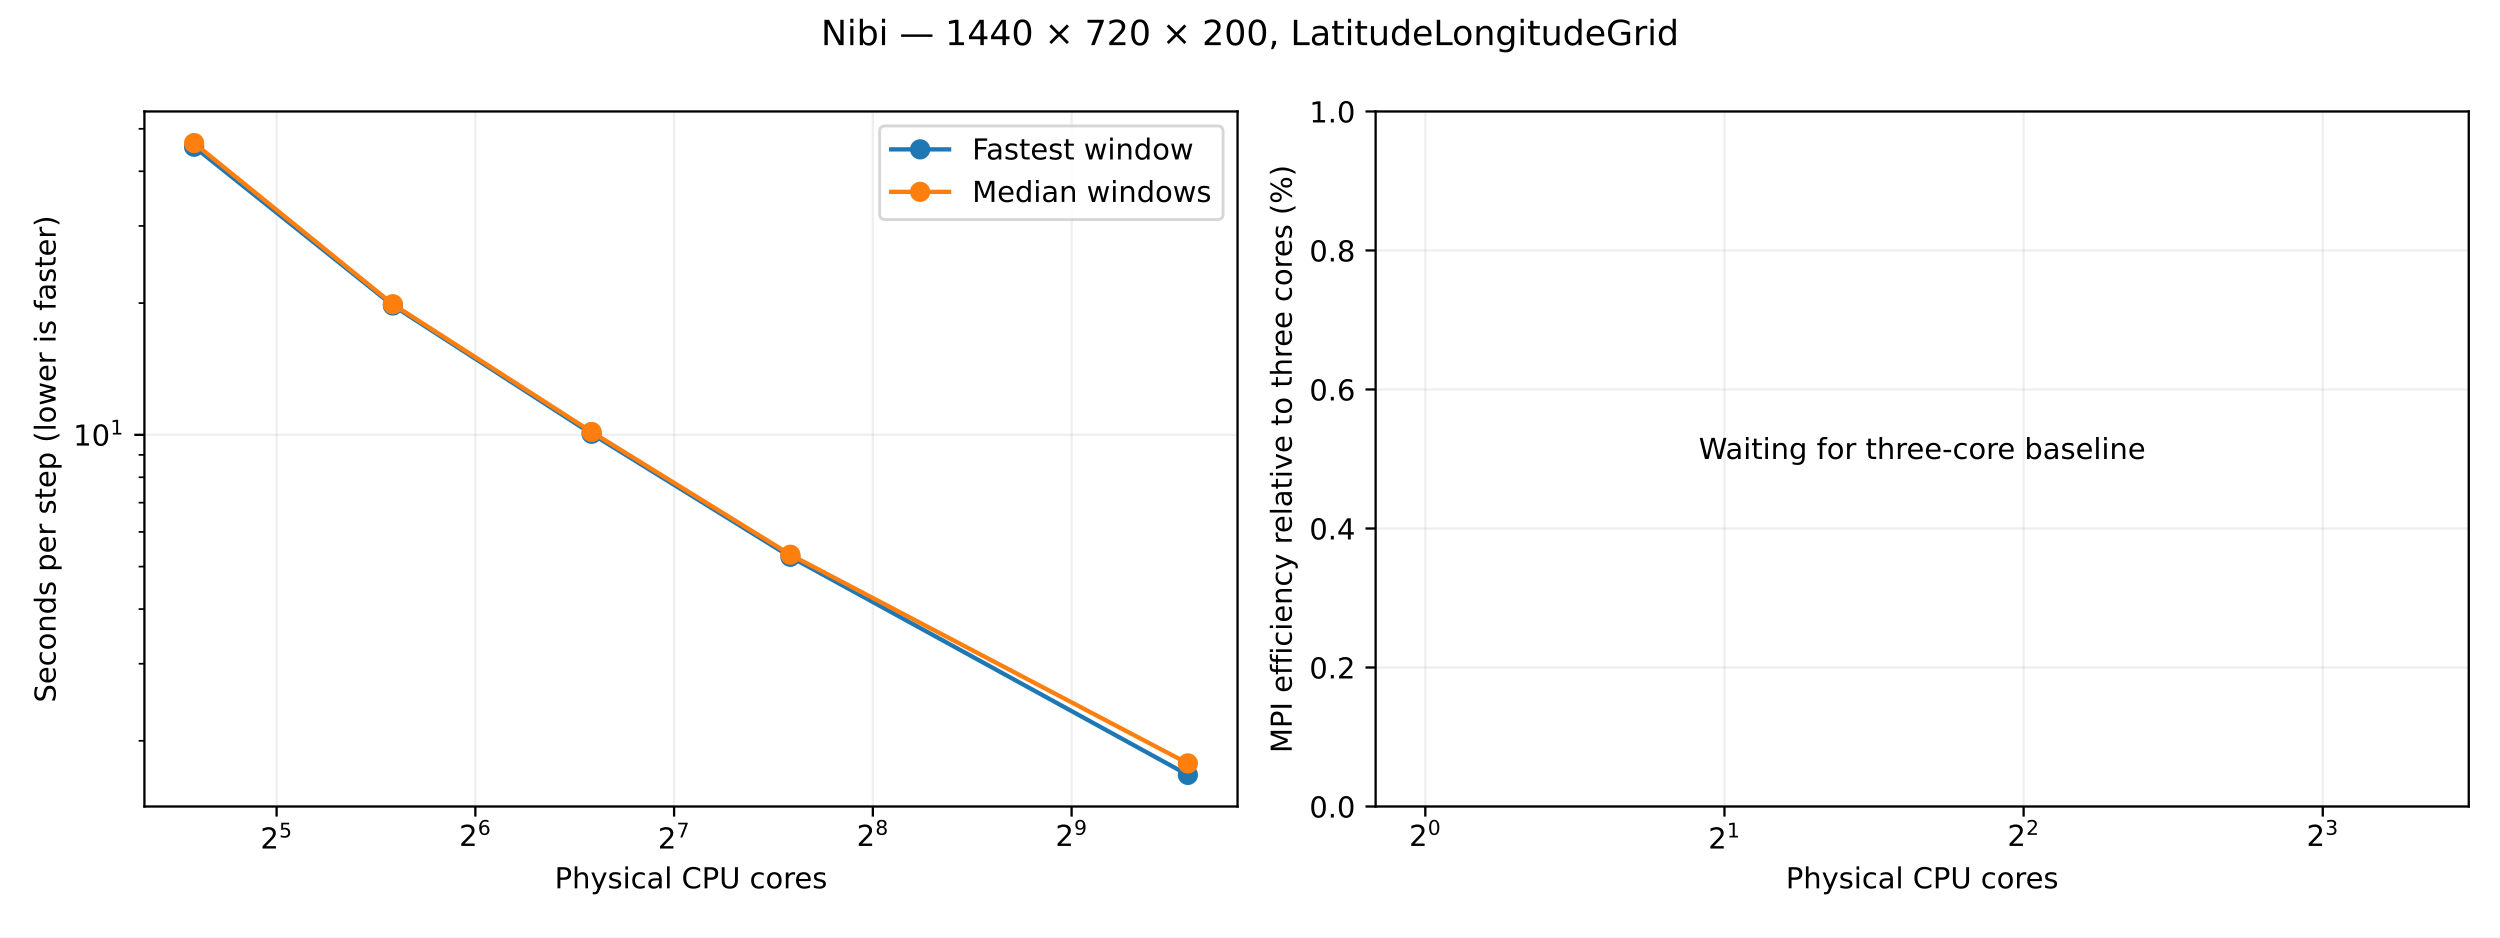
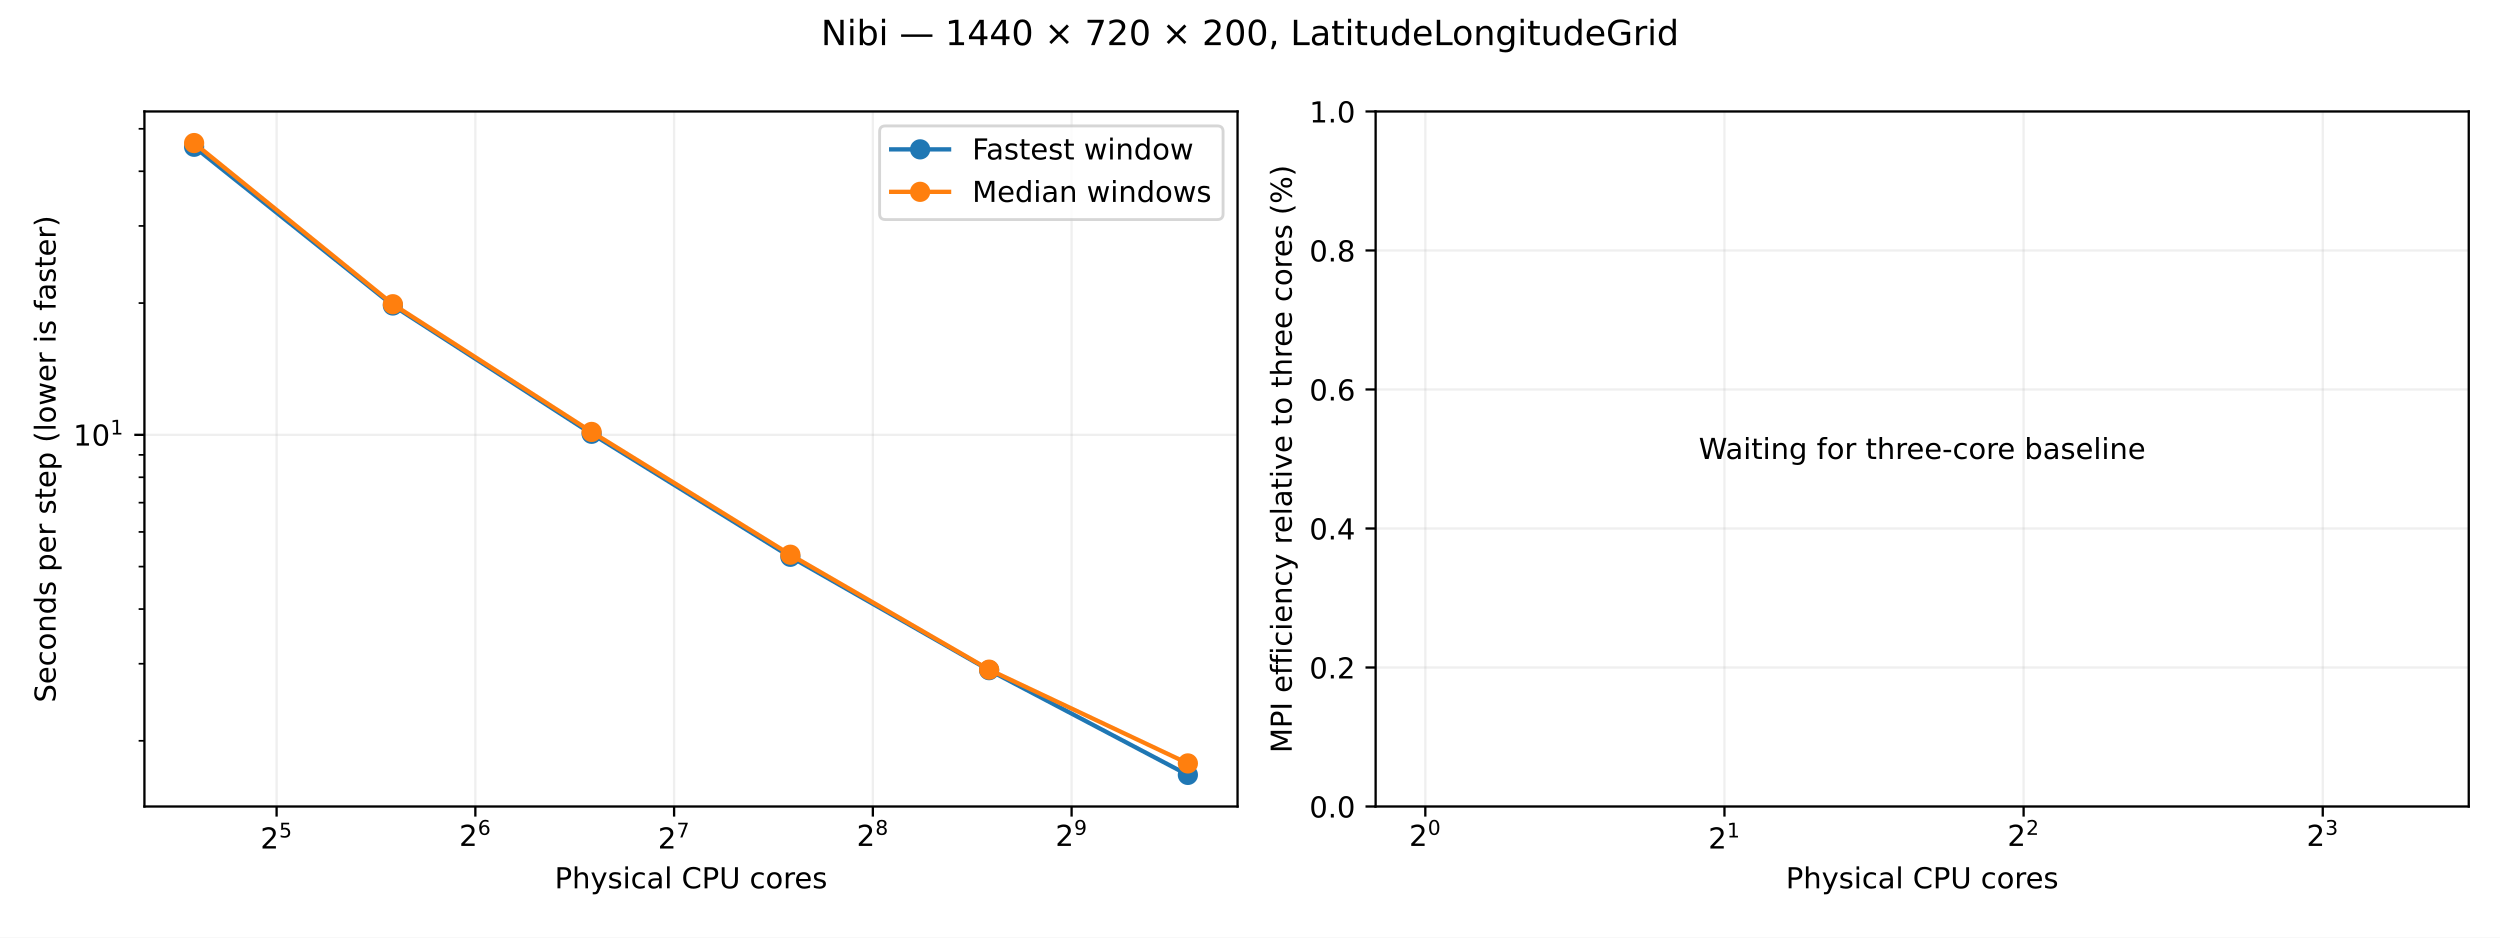
<svg xmlns="http://www.w3.org/2000/svg" xmlns:xlink="http://www.w3.org/1999/xlink" width="864pt" height="324pt" viewBox="0 0 864 324" version="1.1">
  <defs>
    <style type="text/css">*{stroke-linejoin: round; stroke-linecap: butt}</style>
  </defs>
  <g id="figure_1">
    <g id="patch_1">
      <path d="M 0 324 L 864 324 L 864 0 L 0 0 z " style="fill: #ffffff" />
    </g>
    <g id="axes_1">
      <g id="patch_2">
        <path d="M 49.913 278.728 L 427.696 278.728 L 427.696 38.52 L 49.913 38.52 z " style="fill: #ffffff" />
      </g>
      <g id="matplotlib.axis_1">
        <g id="xtick_1">
          <g id="line2d_1">
            <path d="M 95.593 278.728 L 95.593 38.52 " clip-path="url(#p8ccc6cf710)" style="fill: none; stroke: #b0b0b0; stroke-opacity: 0.2; stroke-width: 0.8; stroke-linecap: square" />
          </g>
          <g id="line2d_2">
            <defs>
              <path id="mfa1427183e" d="M 0 0 L 0 3.5 " style="stroke: #000000; stroke-width: 0.8" />
            </defs>
            <g>
              <use xlink:href="#mfa1427183e" x="95.593" y="278.728" style="stroke: #000000; stroke-width: 0.8" />
            </g>
          </g>
          <g id="text_1">
            <g transform="translate(89.99274 293.3264)">
              <text>
                <tspan x="0" y="-0.064" style="font-size: 10px; font-family: 'DejaVu Sans'">2</tspan>
                <tspan x="6.458" y="-3.892" style="font-size: 7px; font-family: 'DejaVu Sans'">5</tspan>
              </text>
            </g>
          </g>
        </g>
        <g id="xtick_2">
          <g id="line2d_3">
            <path d="M 164.281 278.728 L 164.281 38.52 " clip-path="url(#p8ccc6cf710)" style="fill: none; stroke: #b0b0b0; stroke-opacity: 0.2; stroke-width: 0.8; stroke-linecap: square" />
          </g>
          <g id="line2d_4">
            <g>
              <use xlink:href="#mfa1427183e" x="164.281" y="278.728" style="stroke: #000000; stroke-width: 0.8" />
            </g>
          </g>
          <g id="text_2">
            <g transform="translate(158.6807 293.3264)">
              <text>
                <tspan x="0" y="-0.977" style="font-size: 10px; font-family: 'DejaVu Sans'">2</tspan>
                <tspan x="6.458" y="-4.805" style="font-size: 7px; font-family: 'DejaVu Sans'">6</tspan>
              </text>
            </g>
          </g>
        </g>
        <g id="xtick_3">
          <g id="line2d_5">
            <path d="M 232.969 278.728 L 232.969 38.52 " clip-path="url(#p8ccc6cf710)" style="fill: none; stroke: #b0b0b0; stroke-opacity: 0.2; stroke-width: 0.8; stroke-linecap: square" />
          </g>
          <g id="line2d_6">
            <g>
              <use xlink:href="#mfa1427183e" x="232.969" y="278.728" style="stroke: #000000; stroke-width: 0.8" />
            </g>
          </g>
          <g id="text_3">
            <g transform="translate(227.3686 293.3264)">
              <text>
                <tspan x="0" y="-0.064" style="font-size: 10px; font-family: 'DejaVu Sans'">2</tspan>
                <tspan x="6.458" y="-3.892" style="font-size: 7px; font-family: 'DejaVu Sans'">7</tspan>
              </text>
            </g>
          </g>
        </g>
        <g id="xtick_4">
          <g id="line2d_7">
            <path d="M 301.657 278.728 L 301.657 38.52 " clip-path="url(#p8ccc6cf710)" style="fill: none; stroke: #b0b0b0; stroke-opacity: 0.2; stroke-width: 0.8; stroke-linecap: square" />
          </g>
          <g id="line2d_8">
            <g>
              <use xlink:href="#mfa1427183e" x="301.657" y="278.728" style="stroke: #000000; stroke-width: 0.8" />
            </g>
          </g>
          <g id="text_4">
            <g transform="translate(296.0566 293.3264)">
              <text>
                <tspan x="0" y="-0.977" style="font-size: 10px; font-family: 'DejaVu Sans'">2</tspan>
                <tspan x="6.458" y="-4.805" style="font-size: 7px; font-family: 'DejaVu Sans'">8</tspan>
              </text>
            </g>
          </g>
        </g>
        <g id="xtick_5">
          <g id="line2d_9">
            <path d="M 370.344 278.728 L 370.344 38.52 " clip-path="url(#p8ccc6cf710)" style="fill: none; stroke: #b0b0b0; stroke-opacity: 0.2; stroke-width: 0.8; stroke-linecap: square" />
          </g>
          <g id="line2d_10">
            <g>
              <use xlink:href="#mfa1427183e" x="370.344" y="278.728" style="stroke: #000000; stroke-width: 0.8" />
            </g>
          </g>
          <g id="text_5">
            <g transform="translate(364.7445 293.3264)">
              <text>
                <tspan x="0" y="-0.977" style="font-size: 10px; font-family: 'DejaVu Sans'">2</tspan>
                <tspan x="6.458" y="-4.805" style="font-size: 7px; font-family: 'DejaVu Sans'">9</tspan>
              </text>
            </g>
          </g>
        </g>
        <g id="text_6">
          <text style="font-size: 10px; font-family: 'DejaVu Sans', 'Bitstream Vera Sans', 'Computer Modern Sans Serif', 'Lucida Grande', 'Verdana', 'Geneva', 'Lucid', 'Arial', 'Helvetica', 'Avant Garde', sans-serif; text-anchor: middle" x="238.805" y="307.005" transform="rotate(-0 238.8045 307.0046)">Physical CPU cores</text>
        </g>
      </g>
      <g id="matplotlib.axis_2">
        <g id="ytick_1">
          <g id="line2d_11">
            <path d="M 49.913 150.276 L 427.696 150.276 " clip-path="url(#p8ccc6cf710)" style="fill: none; stroke: #b0b0b0; stroke-opacity: 0.2; stroke-width: 0.8; stroke-linecap: square" />
          </g>
          <g id="line2d_12">
            <defs>
              <path id="m72e51c41a5" d="M 0 0 L -3.5 0 " style="stroke: #000000; stroke-width: 0.8" />
            </defs>
            <g>
              <use xlink:href="#m72e51c41a5" x="49.913" y="150.276" style="stroke: #000000; stroke-width: 0.8" />
            </g>
          </g>
          <g id="text_7">
            <g transform="translate(25.31268 154.0748)">
              <text>
                <tspan x="0" y="-0.064" style="font-size: 10px; font-family: 'DejaVu Sans'">1</tspan>
                <tspan x="6.362" y="-0.064" style="font-size: 10px; font-family: 'DejaVu Sans'">0</tspan>
                <tspan x="12.82" y="-3.892" style="font-size: 7px; font-family: 'DejaVu Sans'">1</tspan>
              </text>
            </g>
          </g>
        </g>
        <g id="ytick_2">
          <g id="line2d_13">
            <defs>
              <path id="m0f9271fee5" d="M 0 0 L -2 0 " style="stroke: #000000; stroke-width: 0.6" />
            </defs>
            <g>
              <use xlink:href="#m0f9271fee5" x="49.913" y="256.03" style="stroke: #000000; stroke-width: 0.6" />
            </g>
          </g>
        </g>
        <g id="ytick_3">
          <g id="line2d_14">
            <g>
              <use xlink:href="#m0f9271fee5" x="49.913" y="229.387" style="stroke: #000000; stroke-width: 0.6" />
            </g>
          </g>
        </g>
        <g id="ytick_4">
          <g id="line2d_15">
            <g>
              <use xlink:href="#m0f9271fee5" x="49.913" y="210.484" style="stroke: #000000; stroke-width: 0.6" />
            </g>
          </g>
        </g>
        <g id="ytick_5">
          <g id="line2d_16">
            <g>
              <use xlink:href="#m0f9271fee5" x="49.913" y="195.821" style="stroke: #000000; stroke-width: 0.6" />
            </g>
          </g>
        </g>
        <g id="ytick_6">
          <g id="line2d_17">
            <g>
              <use xlink:href="#m0f9271fee5" x="49.913" y="183.841" style="stroke: #000000; stroke-width: 0.6" />
            </g>
          </g>
        </g>
        <g id="ytick_7">
          <g id="line2d_18">
            <g>
              <use xlink:href="#m0f9271fee5" x="49.913" y="173.712" style="stroke: #000000; stroke-width: 0.6" />
            </g>
          </g>
        </g>
        <g id="ytick_8">
          <g id="line2d_19">
            <g>
              <use xlink:href="#m0f9271fee5" x="49.913" y="164.938" style="stroke: #000000; stroke-width: 0.6" />
            </g>
          </g>
        </g>
        <g id="ytick_9">
          <g id="line2d_20">
            <g>
              <use xlink:href="#m0f9271fee5" x="49.913" y="157.199" style="stroke: #000000; stroke-width: 0.6" />
            </g>
          </g>
        </g>
        <g id="ytick_10">
          <g id="line2d_21">
            <g>
              <use xlink:href="#m0f9271fee5" x="49.913" y="104.73" style="stroke: #000000; stroke-width: 0.6" />
            </g>
          </g>
        </g>
        <g id="ytick_11">
          <g id="line2d_22">
            <g>
              <use xlink:href="#m0f9271fee5" x="49.913" y="78.087" style="stroke: #000000; stroke-width: 0.6" />
            </g>
          </g>
        </g>
        <g id="ytick_12">
          <g id="line2d_23">
            <g>
              <use xlink:href="#m0f9271fee5" x="49.913" y="59.184" style="stroke: #000000; stroke-width: 0.6" />
            </g>
          </g>
        </g>
        <g id="ytick_13">
          <g id="line2d_24">
            <g>
              <use xlink:href="#m0f9271fee5" x="49.913" y="44.522" style="stroke: #000000; stroke-width: 0.6" />
            </g>
          </g>
        </g>
        <g id="text_8">
          <text style="font-size: 10px; font-family: 'DejaVu Sans', 'Bitstream Vera Sans', 'Computer Modern Sans Serif', 'Lucida Grande', 'Verdana', 'Geneva', 'Lucid', 'Arial', 'Helvetica', 'Avant Garde', sans-serif; text-anchor: middle" x="19.233" y="158.624" transform="rotate(-90 19.233 158.624)">Seconds per step (lower is faster)</text>
        </g>
      </g>
      <g id="line2d_25">
-         <path d="M 67.085 50.729 L 135.773 105.58 L 204.461 149.917 L 273.148 192.43 L 410.524 267.809 " clip-path="url(#p8ccc6cf710)" style="fill: none; stroke: #1f77b4; stroke-width: 1.5; stroke-linecap: square" />
+         <path d="M 67.085 50.729 L 135.773 105.58 L 204.461 149.917 L 273.148 192.43 L 341.836 231.611 L 410.524 267.809 " clip-path="url(#p8ccc6cf710)" style="fill: none; stroke: #1f77b4; stroke-width: 1.5; stroke-linecap: square" />
        <defs>
          <path id="mec588faf40" d="M 0 3 C 0.796 3 1.559 2.684 2.121 2.121 C 2.684 1.559 3 0.796 3 0 C 3 -0.796 2.684 -1.559 2.121 -2.121 C 1.559 -2.684 0.796 -3 0 -3 C -0.796 -3 -1.559 -2.684 -2.121 -2.121 C -2.684 -1.559 -3 -0.796 -3 0 C -3 0.796 -2.684 1.559 -2.121 2.121 C -1.559 2.684 -0.796 3 0 3 z " style="stroke: #1f77b4" />
        </defs>
        <g clip-path="url(#p8ccc6cf710)">
          <use xlink:href="#mec588faf40" x="67.085" y="50.729" style="fill: #1f77b4; stroke: #1f77b4" />
          <use xlink:href="#mec588faf40" x="135.773" y="105.58" style="fill: #1f77b4; stroke: #1f77b4" />
          <use xlink:href="#mec588faf40" x="204.461" y="149.917" style="fill: #1f77b4; stroke: #1f77b4" />
          <use xlink:href="#mec588faf40" x="273.148" y="192.43" style="fill: #1f77b4; stroke: #1f77b4" />
+           <use xlink:href="#mec588faf40" x="341.836" y="231.611" style="fill: #1f77b4; stroke: #1f77b4" />
          <use xlink:href="#mec588faf40" x="410.524" y="267.809" style="fill: #1f77b4; stroke: #1f77b4" />
        </g>
      </g>
      <g id="line2d_26">
-         <path d="M 67.085 49.439 L 135.773 105.142 L 204.461 149.274 L 273.148 191.71 L 410.524 263.839 " clip-path="url(#p8ccc6cf710)" style="fill: none; stroke: #ff7f0e; stroke-width: 1.5; stroke-linecap: square" />
+         <path d="M 67.085 49.439 L 135.773 105.142 L 204.461 149.274 L 273.148 191.71 L 341.836 231.43 L 410.524 263.839 " clip-path="url(#p8ccc6cf710)" style="fill: none; stroke: #ff7f0e; stroke-width: 1.5; stroke-linecap: square" />
        <defs>
          <path id="me001b4771e" d="M 0 3 C 0.796 3 1.559 2.684 2.121 2.121 C 2.684 1.559 3 0.796 3 0 C 3 -0.796 2.684 -1.559 2.121 -2.121 C 1.559 -2.684 0.796 -3 0 -3 C -0.796 -3 -1.559 -2.684 -2.121 -2.121 C -2.684 -1.559 -3 -0.796 -3 0 C -3 0.796 -2.684 1.559 -2.121 2.121 C -1.559 2.684 -0.796 3 0 3 z " style="stroke: #ff7f0e" />
        </defs>
        <g clip-path="url(#p8ccc6cf710)">
          <use xlink:href="#me001b4771e" x="67.085" y="49.439" style="fill: #ff7f0e; stroke: #ff7f0e" />
          <use xlink:href="#me001b4771e" x="135.773" y="105.142" style="fill: #ff7f0e; stroke: #ff7f0e" />
          <use xlink:href="#me001b4771e" x="204.461" y="149.274" style="fill: #ff7f0e; stroke: #ff7f0e" />
          <use xlink:href="#me001b4771e" x="273.148" y="191.71" style="fill: #ff7f0e; stroke: #ff7f0e" />
+           <use xlink:href="#me001b4771e" x="341.836" y="231.43" style="fill: #ff7f0e; stroke: #ff7f0e" />
          <use xlink:href="#me001b4771e" x="410.524" y="263.839" style="fill: #ff7f0e; stroke: #ff7f0e" />
        </g>
      </g>
      <g id="patch_3">
        <path d="M 49.913 278.728 L 49.913 38.52 " style="fill: none; stroke: #000000; stroke-width: 0.8; stroke-linejoin: miter; stroke-linecap: square" />
      </g>
      <g id="patch_4">
        <path d="M 427.696 278.728 L 427.696 38.52 " style="fill: none; stroke: #000000; stroke-width: 0.8; stroke-linejoin: miter; stroke-linecap: square" />
      </g>
      <g id="patch_5">
        <path d="M 49.913 278.728 L 427.696 278.728 " style="fill: none; stroke: #000000; stroke-width: 0.8; stroke-linejoin: miter; stroke-linecap: square" />
      </g>
      <g id="patch_6">
        <path d="M 49.913 38.52 L 427.696 38.52 " style="fill: none; stroke: #000000; stroke-width: 0.8; stroke-linejoin: miter; stroke-linecap: square" />
      </g>
      <g id="legend_1">
        <g id="patch_7">
          <path d="M 305.996 75.876 L 420.696 75.876 Q 422.696 75.876 422.696 73.876 L 422.696 45.52 Q 422.696 43.52 420.696 43.52 L 305.996 43.52 Q 303.996 43.52 303.996 45.52 L 303.996 73.876 Q 303.996 75.876 305.996 75.876 z " style="fill: #ffffff; opacity: 0.8; stroke: #cccccc; stroke-linejoin: miter" />
        </g>
        <g id="line2d_27">
          <path d="M 307.996 51.618 L 317.996 51.618 L 327.996 51.618 " style="fill: none; stroke: #1f77b4; stroke-width: 1.5; stroke-linecap: square" />
          <g>
            <use xlink:href="#mec588faf40" x="317.996" y="51.618" style="fill: #1f77b4; stroke: #1f77b4" />
          </g>
        </g>
        <g id="text_9">
          <text style="font-size: 10px; font-family: 'DejaVu Sans', 'Bitstream Vera Sans', 'Computer Modern Sans Serif', 'Lucida Grande', 'Verdana', 'Geneva', 'Lucid', 'Arial', 'Helvetica', 'Avant Garde', sans-serif; text-anchor: start" x="335.996" y="55.118" transform="rotate(-0 335.9963 55.11844)">Fastest window</text>
        </g>
        <g id="line2d_28">
          <path d="M 307.996 66.297 L 317.996 66.297 L 327.996 66.297 " style="fill: none; stroke: #ff7f0e; stroke-width: 1.5; stroke-linecap: square" />
          <g>
            <use xlink:href="#me001b4771e" x="317.996" y="66.297" style="fill: #ff7f0e; stroke: #ff7f0e" />
          </g>
        </g>
        <g id="text_10">
          <text style="font-size: 10px; font-family: 'DejaVu Sans', 'Bitstream Vera Sans', 'Computer Modern Sans Serif', 'Lucida Grande', 'Verdana', 'Geneva', 'Lucid', 'Arial', 'Helvetica', 'Avant Garde', sans-serif; text-anchor: start" x="335.996" y="69.797" transform="rotate(-0 335.9963 69.79656)">Median windows</text>
        </g>
      </g>
    </g>
    <g id="axes_2">
      <g id="patch_8">
        <path d="M 475.416 278.728 L 853.2 278.728 L 853.2 38.52 L 475.416 38.52 z " style="fill: #ffffff" />
      </g>
      <g id="matplotlib.axis_3">
        <g id="xtick_6">
          <g id="line2d_29">
            <path d="M 492.588 278.728 L 492.588 38.52 " clip-path="url(#p268178f158)" style="fill: none; stroke: #b0b0b0; stroke-opacity: 0.2; stroke-width: 0.8; stroke-linecap: square" />
          </g>
          <g id="line2d_30">
            <g>
              <use xlink:href="#mfa1427183e" x="492.588" y="278.728" style="stroke: #000000; stroke-width: 0.8" />
            </g>
          </g>
          <g id="text_11">
            <g transform="translate(486.9883 293.3264)">
              <text>
                <tspan x="0" y="-0.977" style="font-size: 10px; font-family: 'DejaVu Sans'">2</tspan>
                <tspan x="6.458" y="-4.805" style="font-size: 7px; font-family: 'DejaVu Sans'">0</tspan>
              </text>
            </g>
          </g>
        </g>
        <g id="xtick_7">
          <g id="line2d_31">
            <path d="M 595.974 278.728 L 595.974 38.52 " clip-path="url(#p268178f158)" style="fill: none; stroke: #b0b0b0; stroke-opacity: 0.2; stroke-width: 0.8; stroke-linecap: square" />
          </g>
          <g id="line2d_32">
            <g>
              <use xlink:href="#mfa1427183e" x="595.974" y="278.728" style="stroke: #000000; stroke-width: 0.8" />
            </g>
          </g>
          <g id="text_12">
            <g transform="translate(590.374 293.3264)">
              <text>
                <tspan x="0" y="-0.064" style="font-size: 10px; font-family: 'DejaVu Sans'">2</tspan>
                <tspan x="6.458" y="-3.892" style="font-size: 7px; font-family: 'DejaVu Sans'">1</tspan>
              </text>
            </g>
          </g>
        </g>
        <g id="xtick_8">
          <g id="line2d_33">
            <path d="M 699.36 278.728 L 699.36 38.52 " clip-path="url(#p268178f158)" style="fill: none; stroke: #b0b0b0; stroke-opacity: 0.2; stroke-width: 0.8; stroke-linecap: square" />
          </g>
          <g id="line2d_34">
            <g>
              <use xlink:href="#mfa1427183e" x="699.36" y="278.728" style="stroke: #000000; stroke-width: 0.8" />
            </g>
          </g>
          <g id="text_13">
            <g transform="translate(693.7596 293.3264)">
              <text>
                <tspan x="0" y="-0.977" style="font-size: 10px; font-family: 'DejaVu Sans'">2</tspan>
                <tspan x="6.458" y="-4.805" style="font-size: 7px; font-family: 'DejaVu Sans'">2</tspan>
              </text>
            </g>
          </g>
        </g>
        <g id="xtick_9">
          <g id="line2d_35">
            <path d="M 802.745 278.728 L 802.745 38.52 " clip-path="url(#p268178f158)" style="fill: none; stroke: #b0b0b0; stroke-opacity: 0.2; stroke-width: 0.8; stroke-linecap: square" />
          </g>
          <g id="line2d_36">
            <g>
              <use xlink:href="#mfa1427183e" x="802.745" y="278.728" style="stroke: #000000; stroke-width: 0.8" />
            </g>
          </g>
          <g id="text_14">
            <g transform="translate(797.1453 293.3264)">
              <text>
                <tspan x="0" y="-0.977" style="font-size: 10px; font-family: 'DejaVu Sans'">2</tspan>
                <tspan x="6.458" y="-4.805" style="font-size: 7px; font-family: 'DejaVu Sans'">3</tspan>
              </text>
            </g>
          </g>
        </g>
        <g id="text_15">
          <text style="font-size: 10px; font-family: 'DejaVu Sans', 'Bitstream Vera Sans', 'Computer Modern Sans Serif', 'Lucida Grande', 'Verdana', 'Geneva', 'Lucid', 'Arial', 'Helvetica', 'Avant Garde', sans-serif; text-anchor: middle" x="664.308" y="307.005" transform="rotate(-0 664.3082 307.0046)">Physical CPU cores</text>
        </g>
      </g>
      <g id="matplotlib.axis_4">
        <g id="ytick_14">
          <g id="line2d_37">
            <path d="M 475.416 278.728 L 853.2 278.728 " clip-path="url(#p268178f158)" style="fill: none; stroke: #b0b0b0; stroke-opacity: 0.2; stroke-width: 0.8; stroke-linecap: square" />
          </g>
          <g id="line2d_38">
            <g>
              <use xlink:href="#m72e51c41a5" x="475.416" y="278.728" style="stroke: #000000; stroke-width: 0.8" />
            </g>
          </g>
          <g id="text_16">
            <text style="font-size: 10px; font-family: 'DejaVu Sans', 'Bitstream Vera Sans', 'Computer Modern Sans Serif', 'Lucida Grande', 'Verdana', 'Geneva', 'Lucid', 'Arial', 'Helvetica', 'Avant Garde', sans-serif; text-anchor: end" x="468.416" y="282.527" transform="rotate(-0 468.4163 282.5272)">0.0</text>
          </g>
        </g>
        <g id="ytick_15">
          <g id="line2d_39">
            <path d="M 475.416 230.686 L 853.2 230.686 " clip-path="url(#p268178f158)" style="fill: none; stroke: #b0b0b0; stroke-opacity: 0.2; stroke-width: 0.8; stroke-linecap: square" />
          </g>
          <g id="line2d_40">
            <g>
              <use xlink:href="#m72e51c41a5" x="475.416" y="230.686" style="stroke: #000000; stroke-width: 0.8" />
            </g>
          </g>
          <g id="text_17">
            <text style="font-size: 10px; font-family: 'DejaVu Sans', 'Bitstream Vera Sans', 'Computer Modern Sans Serif', 'Lucida Grande', 'Verdana', 'Geneva', 'Lucid', 'Arial', 'Helvetica', 'Avant Garde', sans-serif; text-anchor: end" x="468.416" y="234.486" transform="rotate(-0 468.4163 234.4856)">0.2</text>
          </g>
        </g>
        <g id="ytick_16">
          <g id="line2d_41">
            <path d="M 475.416 182.645 L 853.2 182.645 " clip-path="url(#p268178f158)" style="fill: none; stroke: #b0b0b0; stroke-opacity: 0.2; stroke-width: 0.8; stroke-linecap: square" />
          </g>
          <g id="line2d_42">
            <g>
              <use xlink:href="#m72e51c41a5" x="475.416" y="182.645" style="stroke: #000000; stroke-width: 0.8" />
            </g>
          </g>
          <g id="text_18">
            <text style="font-size: 10px; font-family: 'DejaVu Sans', 'Bitstream Vera Sans', 'Computer Modern Sans Serif', 'Lucida Grande', 'Verdana', 'Geneva', 'Lucid', 'Arial', 'Helvetica', 'Avant Garde', sans-serif; text-anchor: end" x="468.416" y="186.444" transform="rotate(-0 468.4163 186.444)">0.4</text>
          </g>
        </g>
        <g id="ytick_17">
          <g id="line2d_43">
            <path d="M 475.416 134.603 L 853.2 134.603 " clip-path="url(#p268178f158)" style="fill: none; stroke: #b0b0b0; stroke-opacity: 0.2; stroke-width: 0.8; stroke-linecap: square" />
          </g>
          <g id="line2d_44">
            <g>
              <use xlink:href="#m72e51c41a5" x="475.416" y="134.603" style="stroke: #000000; stroke-width: 0.8" />
            </g>
          </g>
          <g id="text_19">
            <text style="font-size: 10px; font-family: 'DejaVu Sans', 'Bitstream Vera Sans', 'Computer Modern Sans Serif', 'Lucida Grande', 'Verdana', 'Geneva', 'Lucid', 'Arial', 'Helvetica', 'Avant Garde', sans-serif; text-anchor: end" x="468.416" y="138.402" transform="rotate(-0 468.4163 138.4024)">0.6</text>
          </g>
        </g>
        <g id="ytick_18">
          <g id="line2d_45">
            <path d="M 475.416 86.562 L 853.2 86.562 " clip-path="url(#p268178f158)" style="fill: none; stroke: #b0b0b0; stroke-opacity: 0.2; stroke-width: 0.8; stroke-linecap: square" />
          </g>
          <g id="line2d_46">
            <g>
              <use xlink:href="#m72e51c41a5" x="475.416" y="86.562" style="stroke: #000000; stroke-width: 0.8" />
            </g>
          </g>
          <g id="text_20">
            <text style="font-size: 10px; font-family: 'DejaVu Sans', 'Bitstream Vera Sans', 'Computer Modern Sans Serif', 'Lucida Grande', 'Verdana', 'Geneva', 'Lucid', 'Arial', 'Helvetica', 'Avant Garde', sans-serif; text-anchor: end" x="468.416" y="90.361" transform="rotate(-0 468.4163 90.36082)">0.8</text>
          </g>
        </g>
        <g id="ytick_19">
          <g id="line2d_47">
            <path d="M 475.416 38.52 L 853.2 38.52 " clip-path="url(#p268178f158)" style="fill: none; stroke: #b0b0b0; stroke-opacity: 0.2; stroke-width: 0.8; stroke-linecap: square" />
          </g>
          <g id="line2d_48">
            <g>
              <use xlink:href="#m72e51c41a5" x="475.416" y="38.52" style="stroke: #000000; stroke-width: 0.8" />
            </g>
          </g>
          <g id="text_21">
            <text style="font-size: 10px; font-family: 'DejaVu Sans', 'Bitstream Vera Sans', 'Computer Modern Sans Serif', 'Lucida Grande', 'Verdana', 'Geneva', 'Lucid', 'Arial', 'Helvetica', 'Avant Garde', sans-serif; text-anchor: end" x="468.416" y="42.319" transform="rotate(-0 468.4163 42.31922)">1.0</text>
          </g>
        </g>
        <g id="text_22">
          <text style="font-size: 10px; font-family: 'DejaVu Sans', 'Bitstream Vera Sans', 'Computer Modern Sans Serif', 'Lucida Grande', 'Verdana', 'Geneva', 'Lucid', 'Arial', 'Helvetica', 'Avant Garde', sans-serif; text-anchor: middle" x="446.434" y="158.624" transform="rotate(-90 446.4335 158.624)">MPI efficiency relative to three cores (%)</text>
        </g>
      </g>
      <g id="patch_9">
        <path d="M 475.416 278.728 L 475.416 38.52 " style="fill: none; stroke: #000000; stroke-width: 0.8; stroke-linejoin: miter; stroke-linecap: square" />
      </g>
      <g id="patch_10">
        <path d="M 853.2 278.728 L 853.2 38.52 " style="fill: none; stroke: #000000; stroke-width: 0.8; stroke-linejoin: miter; stroke-linecap: square" />
      </g>
      <g id="patch_11">
        <path d="M 475.416 278.728 L 853.2 278.728 " style="fill: none; stroke: #000000; stroke-width: 0.8; stroke-linejoin: miter; stroke-linecap: square" />
      </g>
      <g id="patch_12">
        <path d="M 475.416 38.52 L 853.2 38.52 " style="fill: none; stroke: #000000; stroke-width: 0.8; stroke-linejoin: miter; stroke-linecap: square" />
      </g>
      <g id="text_23">
        <text style="font-size: 10px; font-family: 'DejaVu Sans', 'Bitstream Vera Sans', 'Computer Modern Sans Serif', 'Lucida Grande', 'Verdana', 'Geneva', 'Lucid', 'Arial', 'Helvetica', 'Avant Garde', sans-serif; text-anchor: middle" x="664.308" y="158.624" transform="rotate(-0 664.3082 158.624)">Waiting for three-core baseline</text>
      </g>
    </g>
    <g id="text_24">
      <text style="font-size: 12px; font-family: 'DejaVu Sans', 'Bitstream Vera Sans', 'Computer Modern Sans Serif', 'Lucida Grande', 'Verdana', 'Geneva', 'Lucid', 'Arial', 'Helvetica', 'Avant Garde', sans-serif; text-anchor: middle" x="432" y="15.598" transform="rotate(-0 432 15.59812)">Nibi — 1440 × 720 × 200, LatitudeLongitudeGrid</text>
    </g>
  </g>
  <defs>
    <clipPath id="p8ccc6cf710">
      <rect x="49.913" y="38.52" width="377.784" height="240.208" />
    </clipPath>
    <clipPath id="p268178f158">
      <rect x="475.416" y="38.52" width="377.784" height="240.208" />
    </clipPath>
  </defs>
</svg>
